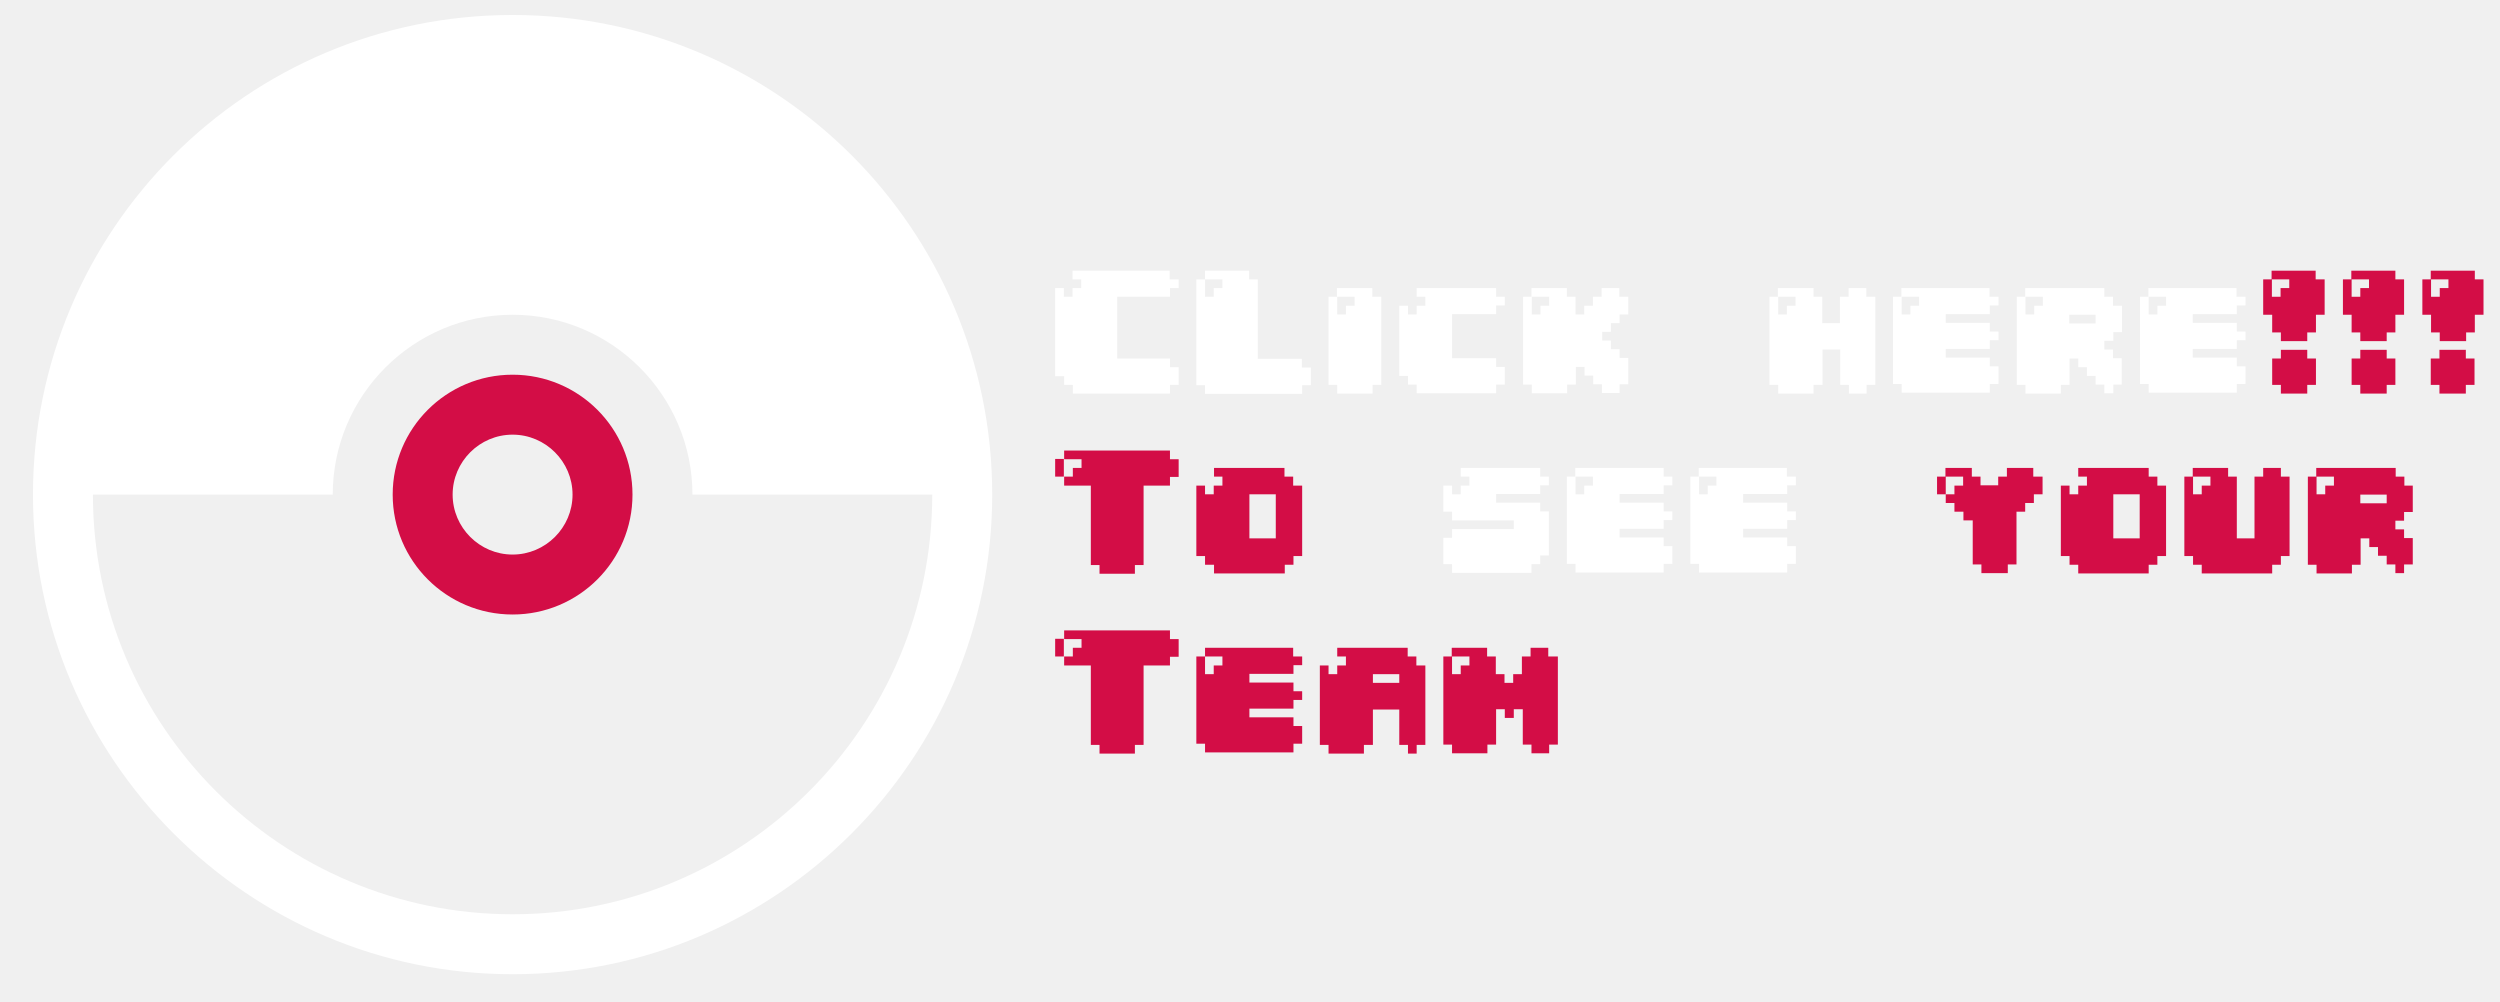
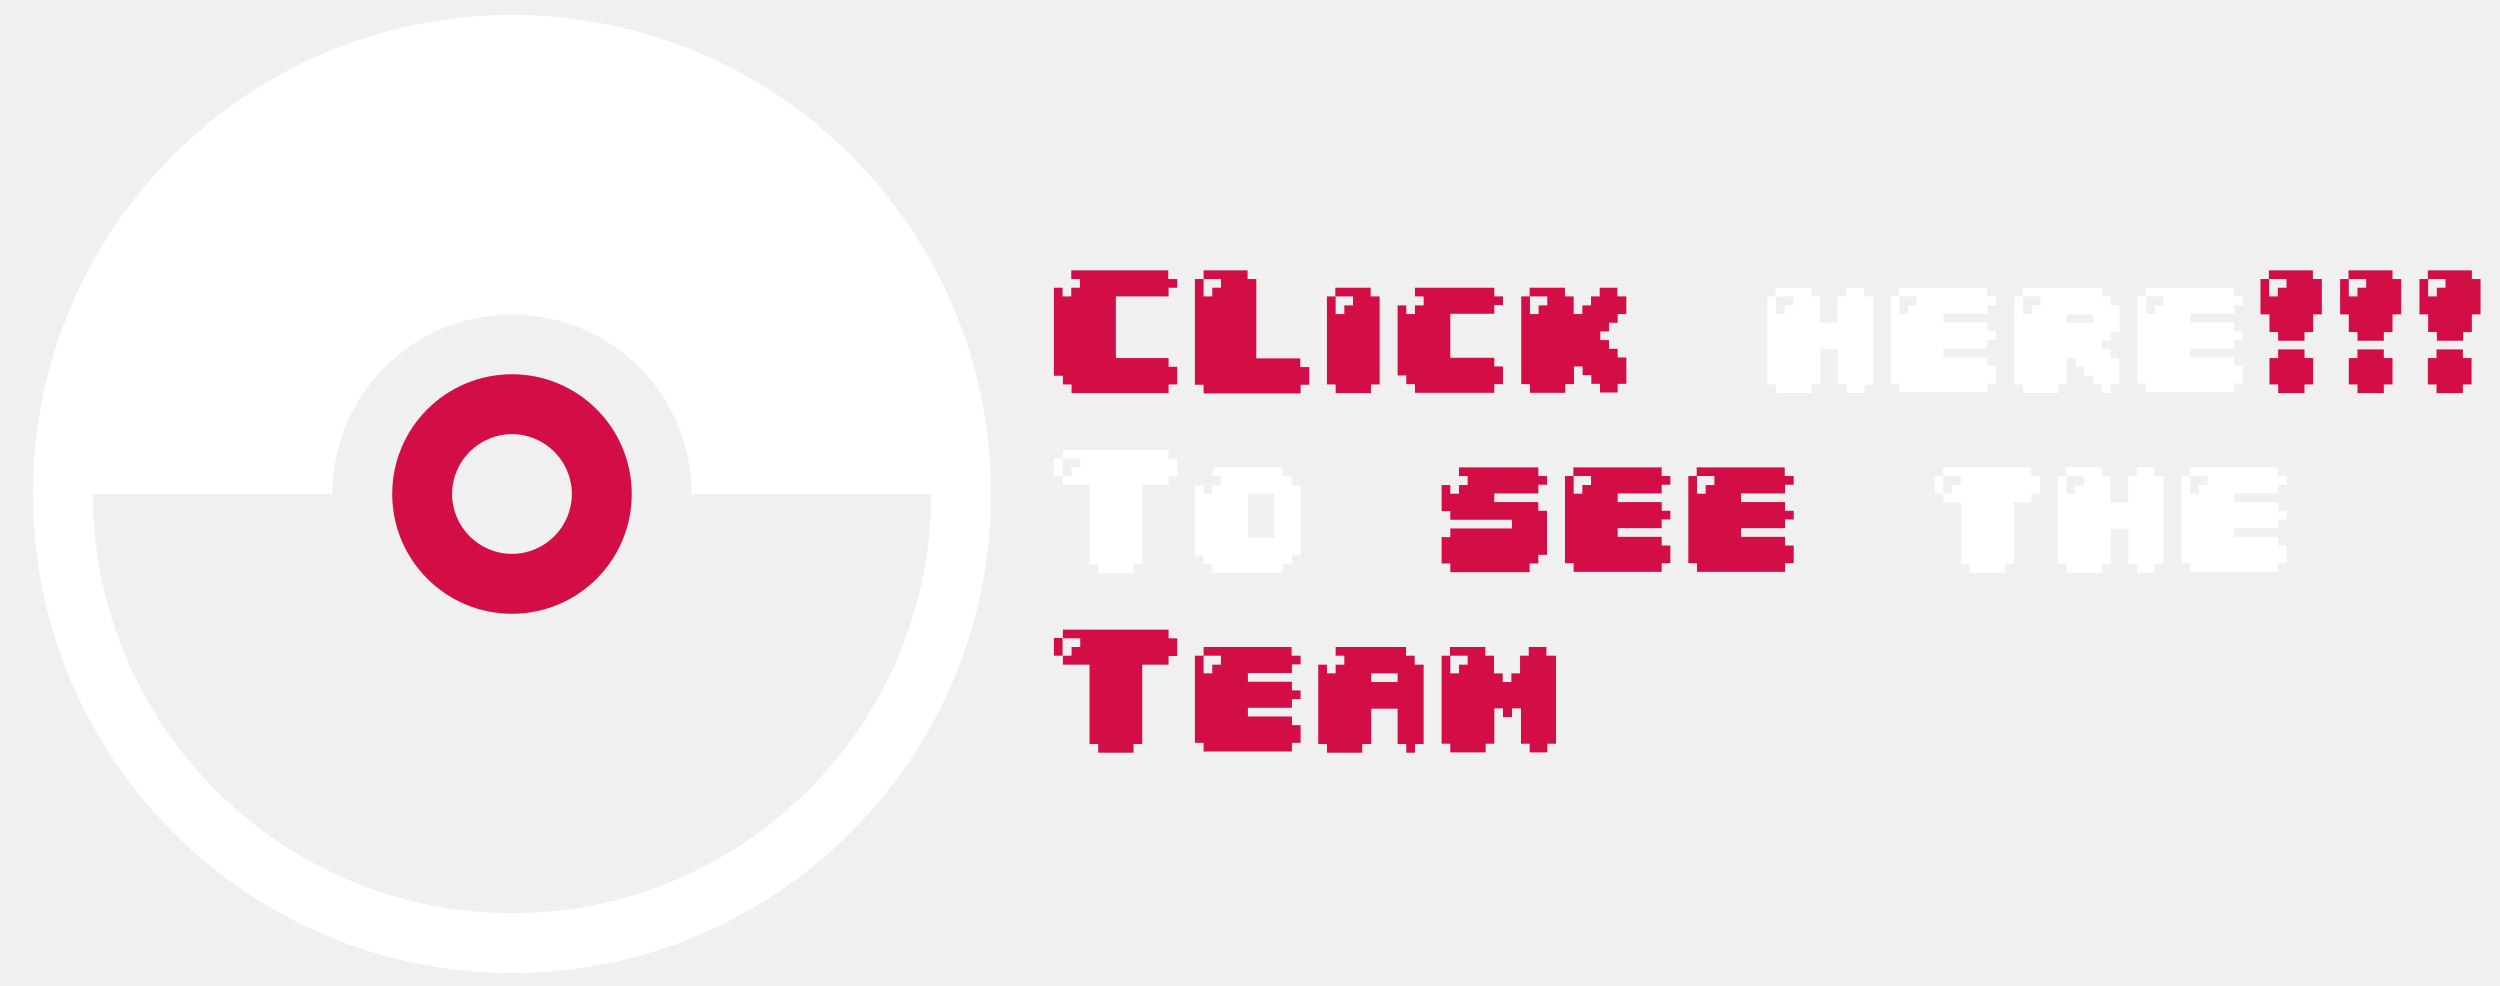
- <svg xmlns="http://www.w3.org/2000/svg" version="1.1" id="Capa_1" x="0px" y="0px" viewBox="0 0 834 334" style="enable-background:new 0 0 834 334;" xml:space="preserve">
+ <svg xmlns="http://www.w3.org/2000/svg" version="1.1" id="Capa_1" x="0px" y="0px" viewBox="0 0 835 329" style="enable-background:new 0 0 835 329;" xml:space="preserve">
  <style type="text/css">
	.st0{fill:#FFFFFF;}
	.st1{fill:#D30D46;}
</style>
  <path class="st0" d="M171,5C82.6,5,11,76.6,11,165c0,88.2,71.8,160,160,160s160-71.8,160-160C331,76.6,259.4,5,171,5z M171,305  c-77.2,0-140-62.8-140-140h80c0-33.1,26.9-60,60-60s60,26.9,60,60h80C311,242.2,248.2,305,171,305z" />
  <path class="st1" d="M171,125c-22.1,0-40,17.9-40,40s17.9,40,40,40s40-17.9,40-40S193.1,125,171,125z M171,185c-11,0-20-9-20-20  s9-20,20-20s20,9,20,20S182,185,171,185z" />
-   <path class="st0" d="M390.3,93.2h2.9v2.9h-2.9V99h-17.6v20.6h17.6v2.9h2.9v5.9h-2.9v2.9h-32.4v-2.9H355v-2.9H352V96.1h2.9V99h2.9  v-2.9h2.9v-2.9h-2.9v-2.9h32.4V93.2z" />
-   <path class="st0" d="M434.4,122.6h2.9v5.9h-2.9v2.9H402v-2.9h-2.9V93.2h2.9V99h2.9v-2.9h2.9v-2.9H402v-2.9h14.7v2.9h2.9v26.5h14.7  V122.6z" />
-   <path class="st0" d="M457.9,99h2.9v29.4h-2.9v2.9h-11.8v-2.9h-2.9V99h2.9v5.9h2.9V102h2.9V99h-5.9v-2.9h11.8V99z" />
-   <path class="st0" d="M499.1,99h2.9v2.9h-2.9v2.9h-14.7v14.7h14.7v2.9h2.9v5.9h-2.9v2.9h-26.5v-2.9h-2.9v-2.9h-2.9V102h2.9v2.9h2.9  V102h2.9V99h-2.9v-2.9h26.5V99z" />
-   <path class="st0" d="M540.3,99h2.9v5.9h-2.9v2.9h-2.9v2.9h-2.9v2.9h2.9v2.9h2.9v2.9h2.9v8.8h-2.9v2.9h-5.9v-2.9h-2.9v-2.9h-2.9v-2.9  h-2.9v5.9h-2.9v2.9h-11.8v-2.9h-2.9V99h2.9v5.9h2.9V102h2.9V99h-5.9v-2.9h11.8V99h2.9v5.9h2.9V102h2.9V99h2.9v-2.9h5.9V99z" />
+   <path class="st1" d="M390.3,93.2h2.9v2.9h-2.9V99h-17.6v20.6h17.6v2.9h2.9v5.9h-2.9v2.9h-32.4v-2.9H355v-2.9H352V96.1h2.9V99h2.9  v-2.9h2.9v-2.9h-2.9v-2.9h32.4V93.2z" />
+   <path class="st1" d="M434.4,122.6h2.9v5.9h-2.9v2.9H402v-2.9h-2.9V93.2h2.9V99h2.9v-2.9h2.9v-2.9H402v-2.9h14.7v2.9h2.9v26.5h14.7  V122.6z" />
+   <path class="st1" d="M457.9,99h2.9v29.4h-2.9v2.9h-11.8v-2.9h-2.9V99h2.9v5.9h2.9V102h2.9V99h-5.9v-2.9h11.8V99z" />
+   <path class="st1" d="M499.1,99h2.9v2.9h-2.9v2.9h-14.7v14.7h14.7v2.9h2.9v5.9h-2.9v2.9h-26.5v-2.9h-2.9v-2.9h-2.9V102h2.9v2.9h2.9  V102h2.9V99h-2.9v-2.9h26.5V99z" />
+   <path class="st1" d="M540.3,99h2.9v5.9h-2.9v2.9h-2.9v2.9h-2.9v2.9h2.9v2.9h2.9v2.9h2.9v8.8h-2.9v2.9h-5.9v-2.9h-2.9v-2.9h-2.9v-2.9  h-2.9v5.9h-2.9v2.9h-11.8v-2.9h-2.9V99h2.9v5.9h2.9V102h2.9V99h-5.9v-2.9h11.8V99h2.9v5.9h2.9V102h2.9V99h2.9v-2.9h5.9V99z" />
  <path class="st0" d="M625.6,99v29.4h-2.9v2.9h-5.9v-2.9h-2.9v-11.8h-5.9v11.8H605v2.9h-11.8v-2.9h-2.9V99h2.9v5.9h2.9V102h2.9V99  h-5.9v-2.9H605V99h2.9v8.8h5.9V99h2.9v-2.9h5.9V99H625.6z" />
  <path class="st0" d="M663.8,99h2.9v2.9h-2.9v2.9h-14.7v2.9h14.7v2.9h2.9v2.9h-2.9v2.9h-14.7v2.9h14.7v2.9h2.9v5.9h-2.9v2.9h-29.4  v-2.9h-2.9V99h2.9v5.9h2.9V102h2.9V99h-5.9v-2.9h29.4V99z" />
  <path class="st0" d="M705,102h2.9v8.8H705v2.9H702v2.9h2.9v2.9h2.9v8.8H705v2.9H702v-2.9h-2.9v-2.9h-2.9v-2.9h-2.9v-2.9h-2.9v8.8  h-2.9v2.9h-11.8v-2.9h-2.9V99h2.9v5.9h2.9V102h2.9V99h-5.9v-2.9H702V99h2.9V102z M699.1,107.9v-2.9h-8.8v2.9H699.1z" />
  <path class="st0" d="M746.2,99h2.9v2.9h-2.9v2.9h-14.7v2.9h14.7v2.9h2.9v2.9h-2.9v2.9h-14.7v2.9h14.7v2.9h2.9v5.9h-2.9v2.9h-29.4  v-2.9h-2.9V99h2.9v5.9h2.9V102h2.9V99h-5.9v-2.9h29.4V99z" />
  <path class="st1" d="M772.6,93.2h2.9v11.8h-2.9v5.9h-2.9v2.9h-8.8v-2.9h-2.9v-5.9H755V93.2h2.9V99h2.9v-2.9h2.9v-2.9h-5.9v-2.9h14.7  V93.2z M769.7,119.6h2.9v8.8h-2.9v2.9h-8.8v-2.9h-2.9v-8.8h2.9v-2.9h8.8V119.6z" />
  <path class="st1" d="M799.1,93.2h2.9v11.8h-2.9v5.9h-2.9v2.9h-8.8v-2.9h-2.9v-5.9h-2.9V93.2h2.9V99h2.9v-2.9h2.9v-2.9h-5.9v-2.9  h14.7V93.2z M796.2,119.6h2.9v8.8h-2.9v2.9h-8.8v-2.9h-2.9v-8.8h2.9v-2.9h8.8V119.6z" />
  <path class="st1" d="M825.6,93.2h2.9v11.8h-2.9v5.9h-2.9v2.9h-8.8v-2.9h-2.9v-5.9h-2.9V93.2h2.9V99h2.9v-2.9h2.9v-2.9h-5.9v-2.9  h14.7V93.2z M822.6,119.6h2.9v8.8h-2.9v2.9h-8.8v-2.9h-2.9v-8.8h2.9v-2.9h8.8V119.6z" />
-   <path class="st1" d="M355,159H352v-5.9h2.9V159z M390.3,153.2h2.9v5.9h-2.9v2.9h-8.8v26.5h-2.9v2.9h-11.8v-2.9h-2.9V162H355V159h2.9  v-2.9h2.9v-2.9H355v-2.9h35.3V153.2z" />
-   <path class="st1" d="M431.5,162h2.9v23.5h-2.9v2.9h-2.9v2.9H405v-2.9H402v-2.9h-2.9V162h2.9v2.9h2.9V162h2.9V159H405v-2.9h23.5v2.9  h2.9V162z M425.6,164.9h-8.8v14.7h8.8V164.9z" />
-   <path class="st0" d="M513.8,159h2.9v2.9h-2.9v2.9h-14.7v2.9h14.7v2.9h2.9v14.7h-2.9v2.9h-2.9v2.9h-26.5v-2.9h-2.9v-8.8h2.9v-2.9H505  v-2.9h-20.6v-2.9h-2.9V162h2.9v2.9h2.9V162h2.9V159h-2.9v-2.9h26.5V159z" />
-   <path class="st0" d="M555,159h2.9v2.9H555v2.9h-14.7v2.9H555v2.9h2.9v2.9H555v2.9h-14.7v2.9H555v2.9h2.9v5.9H555v2.9h-29.4v-2.9  h-2.9V159h2.9v5.9h2.9V162h2.9V159h-5.9v-2.9H555V159z" />
-   <path class="st0" d="M596.2,159h2.9v2.9h-2.9v2.9h-14.7v2.9h14.7v2.9h2.9v2.9h-2.9v2.9h-14.7v2.9h14.7v2.9h2.9v5.9h-2.9v2.9h-29.4  v-2.9h-2.9V159h2.9v5.9h2.9V162h2.9V159h-5.9v-2.9h29.4V159z" />
-   <path class="st1" d="M649.1,164.9h-2.9V159h2.9V164.9z M678.5,159h2.9v5.9h-2.9v2.9h-2.9v2.9h-2.9v17.6h-2.9v2.9h-8.8v-2.9h-2.9  v-14.7H655v-2.9H652v-2.9h-2.9v-2.9h2.9V162h2.9V159h-5.9v-2.9h8.8v2.9h2.9v2.9h5.9V159h2.9v-2.9h8.8V159z" />
-   <path class="st1" d="M719.7,162h2.9v23.5h-2.9v2.9h-2.9v2.9h-23.5v-2.9h-2.9v-2.9h-2.9V162h2.9v2.9h2.9V162h2.9V159h-2.9v-2.9h23.5  v2.9h2.9V162z M713.8,164.9H705v14.7h8.8V164.9z" />
-   <path class="st1" d="M760.9,159h2.9v26.5h-2.9v2.9h-2.9v2.9h-23.5v-2.9h-2.9v-2.9h-2.9V159h2.9v5.9h2.9V162h2.9V159h-5.9v-2.9h11.8  v2.9h2.9v20.6h5.9V159h2.9v-2.9h5.9V159z" />
-   <path class="st1" d="M802,162h2.9v8.8H802v2.9h-2.9v2.9h2.9v2.9h2.9v8.8H802v2.9h-2.9v-2.9h-2.9v-2.9h-2.9v-2.9h-2.9v-2.9h-2.9v8.8  h-2.9v2.9h-11.8v-2.9h-2.9V159h2.9v5.9h2.9V162h2.9V159h-5.9v-2.9h26.5v2.9h2.9V162z M796.2,167.9v-2.9h-8.8v2.9H796.2z" />
+   <path class="st0" d="M355,159H352v-5.9h2.9V159z M390.3,153.2h2.9v5.9h-2.9v2.9h-8.8v26.5h-2.9v2.9h-11.8v-2.9h-2.9V162H355V159h2.9  v-2.9h2.9v-2.9H355v-2.9h35.3V153.2z" />
+   <path class="st0" d="M431.5,162h2.9v23.5h-2.9v2.9h-2.9v2.9H405v-2.9H402v-2.9h-2.9V162h2.9v2.9h2.9V162h2.9V159H405v-2.9h23.5v2.9  h2.9V162z M425.6,164.9h-8.8v14.7h8.8V164.9z" />
+   <path class="st1" d="M513.8,159h2.9v2.9h-2.9v2.9h-14.7v2.9h14.7v2.9h2.9v14.7h-2.9v2.9h-2.9v2.9h-26.5v-2.9h-2.9v-8.8h2.9v-2.9H505  v-2.9h-20.6v-2.9h-2.9V162h2.9v2.9h2.9V162h2.9V159h-2.9v-2.9h26.5V159z" />
+   <path class="st1" d="M555,159h2.9v2.9H555v2.9h-14.7v2.9H555v2.9h2.9v2.9H555v2.9h-14.7v2.9H555v2.9h2.9v5.9H555v2.9h-29.4v-2.9  h-2.9V159h2.9v5.9h2.9V162h2.9V159h-5.9v-2.9H555V159z" />
+   <path class="st1" d="M596.2,159h2.9v2.9h-2.9v2.9h-14.7v2.9h14.7v2.9h2.9v2.9h-2.9v2.9h-14.7v2.9h14.7v2.9h2.9v5.9h-2.9v2.9h-29.4  v-2.9h-2.9V159h2.9v5.9h2.9V162h2.9V159h-5.9v-2.9h29.4V159z" />
+   <path class="st0" d="M649.1,164.9h-2.9V159h2.9V164.9z M678.5,159h2.9v5.9h-2.9v2.9h-5.9v20.6h-2.9v2.9h-11.8v-2.9H655v-20.6h-5.9  v-2.9h2.9V162h2.9V159h-5.9v-2.9h29.4V159z" />
+   <path class="st0" d="M722.6,159v29.4h-2.9v2.9h-5.9v-2.9h-2.9v-11.8H705v11.8H702v2.9h-11.8v-2.9h-2.9V159h2.9v5.9h2.9V162h2.9V159  h-5.9v-2.9H702v2.9h2.9v8.8h5.9V159h2.9v-2.9h5.9v2.9H722.6z" />
+   <path class="st0" d="M760.9,159h2.9v2.9h-2.9v2.9h-14.7v2.9h14.7v2.9h2.9v2.9h-2.9v2.9h-14.7v2.9h14.7v2.9h2.9v5.9h-2.9v2.9h-29.4  v-2.9h-2.9V159h2.9v5.9h2.9V162h2.9V159h-5.9v-2.9h29.4V159z" />
  <path class="st1" d="M355,219H352v-5.9h2.9V219z M390.3,213.2h2.9v5.9h-2.9v2.9h-8.8v26.5h-2.9v2.9h-11.8v-2.9h-2.9V222H355V219h2.9  v-2.9h2.9v-2.9H355v-2.9h35.3V213.2z" />
  <path class="st1" d="M431.5,219h2.9v2.9h-2.9v2.9h-14.7v2.9h14.7v2.9h2.9v2.9h-2.9v2.9h-14.7v2.9h14.7v2.9h2.9v5.9h-2.9v2.9H402  v-2.9h-2.9V219h2.9v5.9h2.9V222h2.9V219H402v-2.9h29.4V219z" />
  <path class="st1" d="M472.6,222h2.9v26.5h-2.9v2.9h-2.9v-2.9h-2.9v-11.8h-8.8v11.8H455v2.9h-11.8v-2.9h-2.9V222h2.9v2.9h2.9V222h2.9  V219h-2.9v-2.9h23.5v2.9h2.9V222z M466.8,224.9h-8.8v2.9h8.8V224.9z" />
  <path class="st1" d="M516.8,219h2.9v29.4h-2.9v2.9h-5.9v-2.9h-2.9v-11.8H505v2.9H502v-2.9h-2.9v11.8h-2.9v2.9h-11.8v-2.9h-2.9V219  h2.9v5.9h2.9V222h2.9V219h-5.9v-2.9h11.8v2.9h2.9v5.9h2.9v2.9h2.9v-2.9h2.9V219h2.9v-2.9h5.9V219z" />
</svg>
